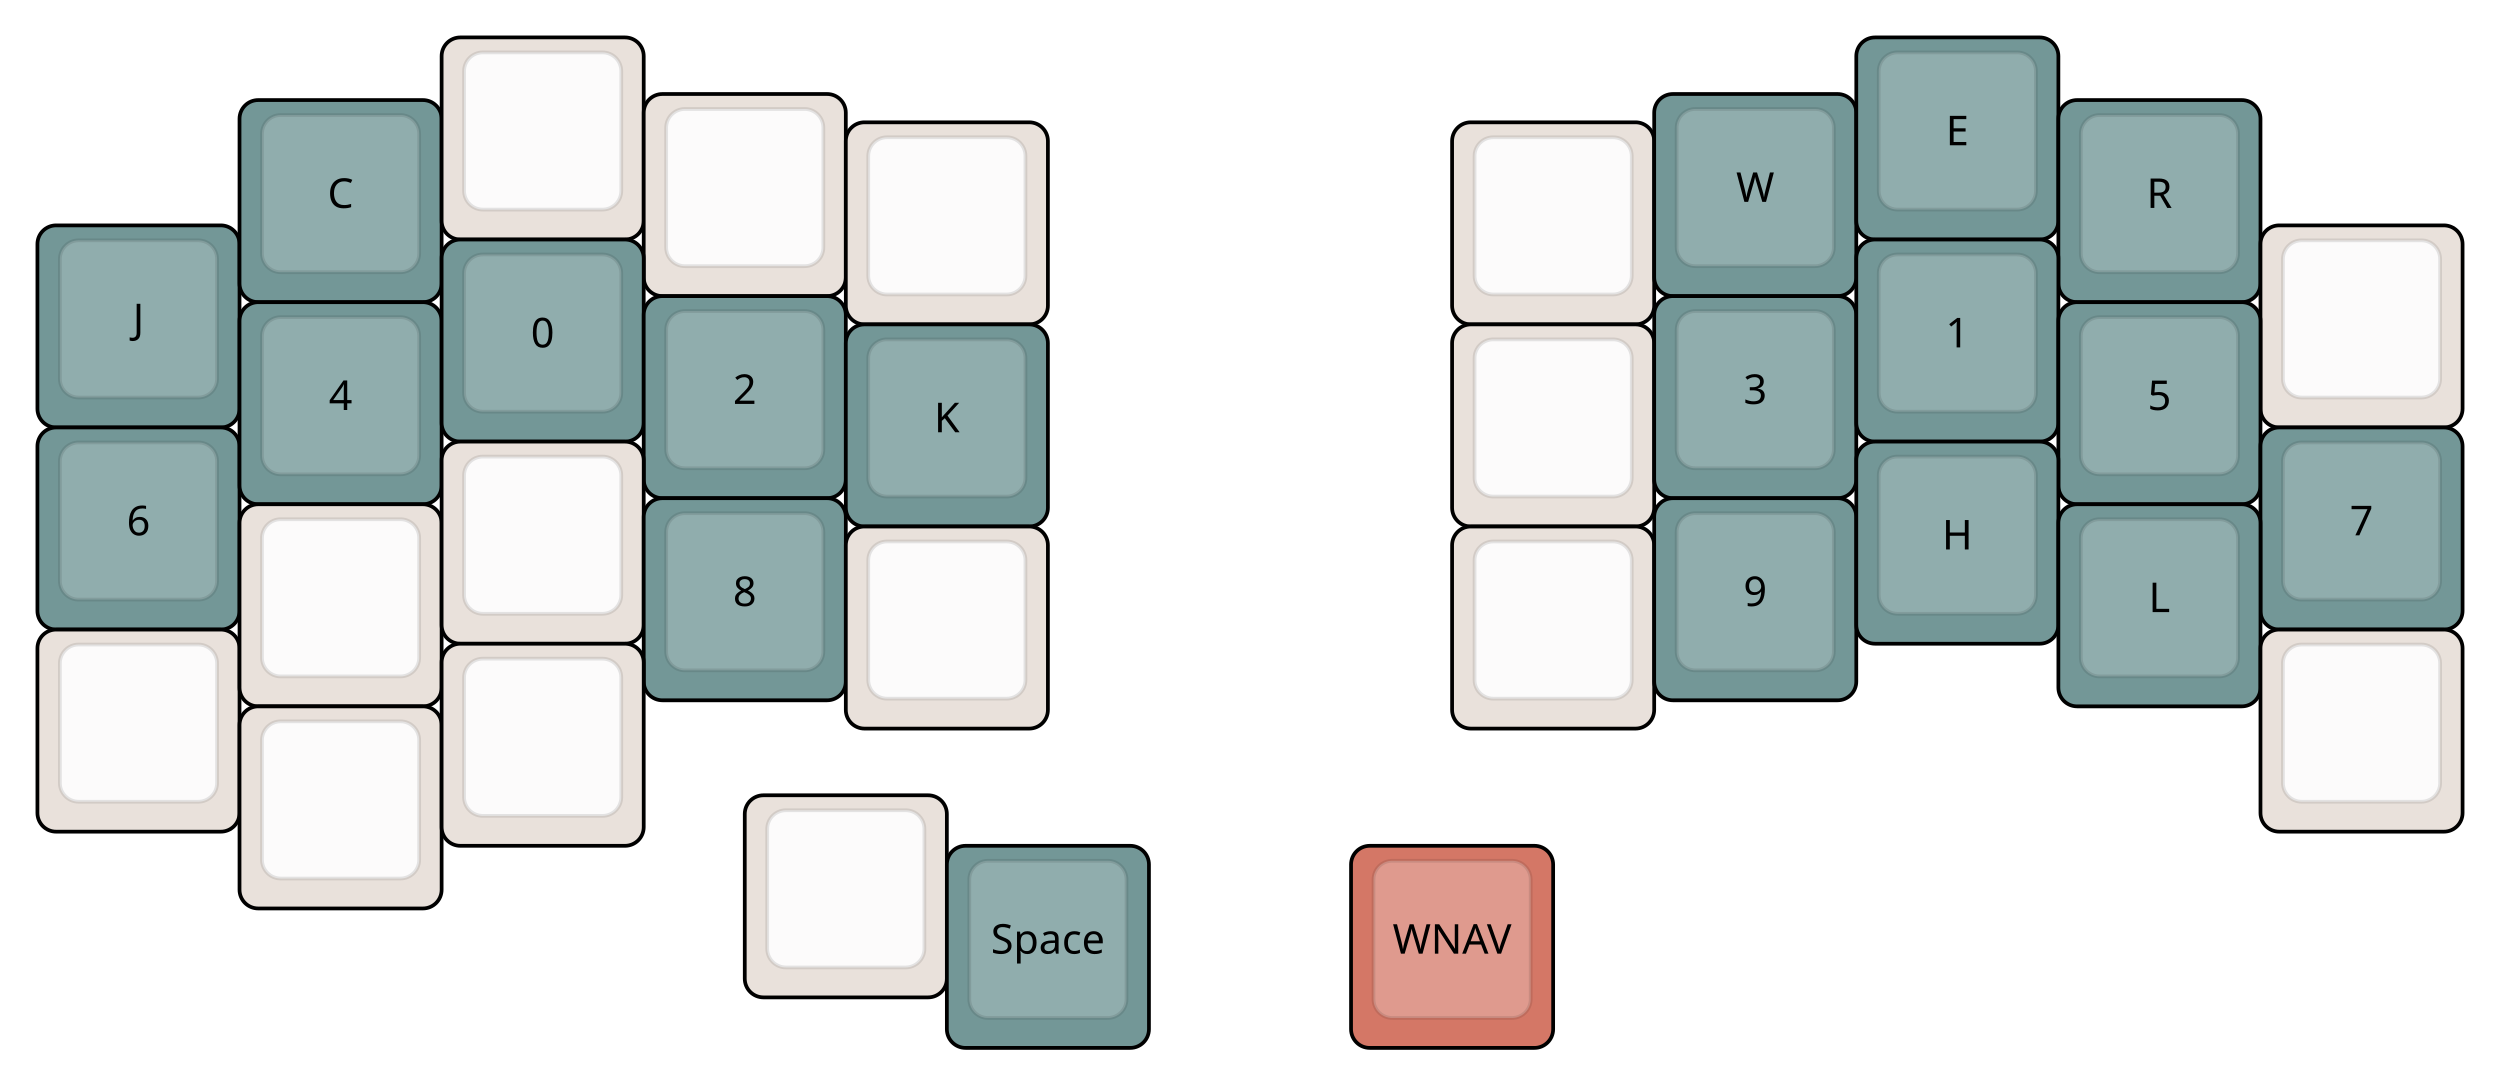
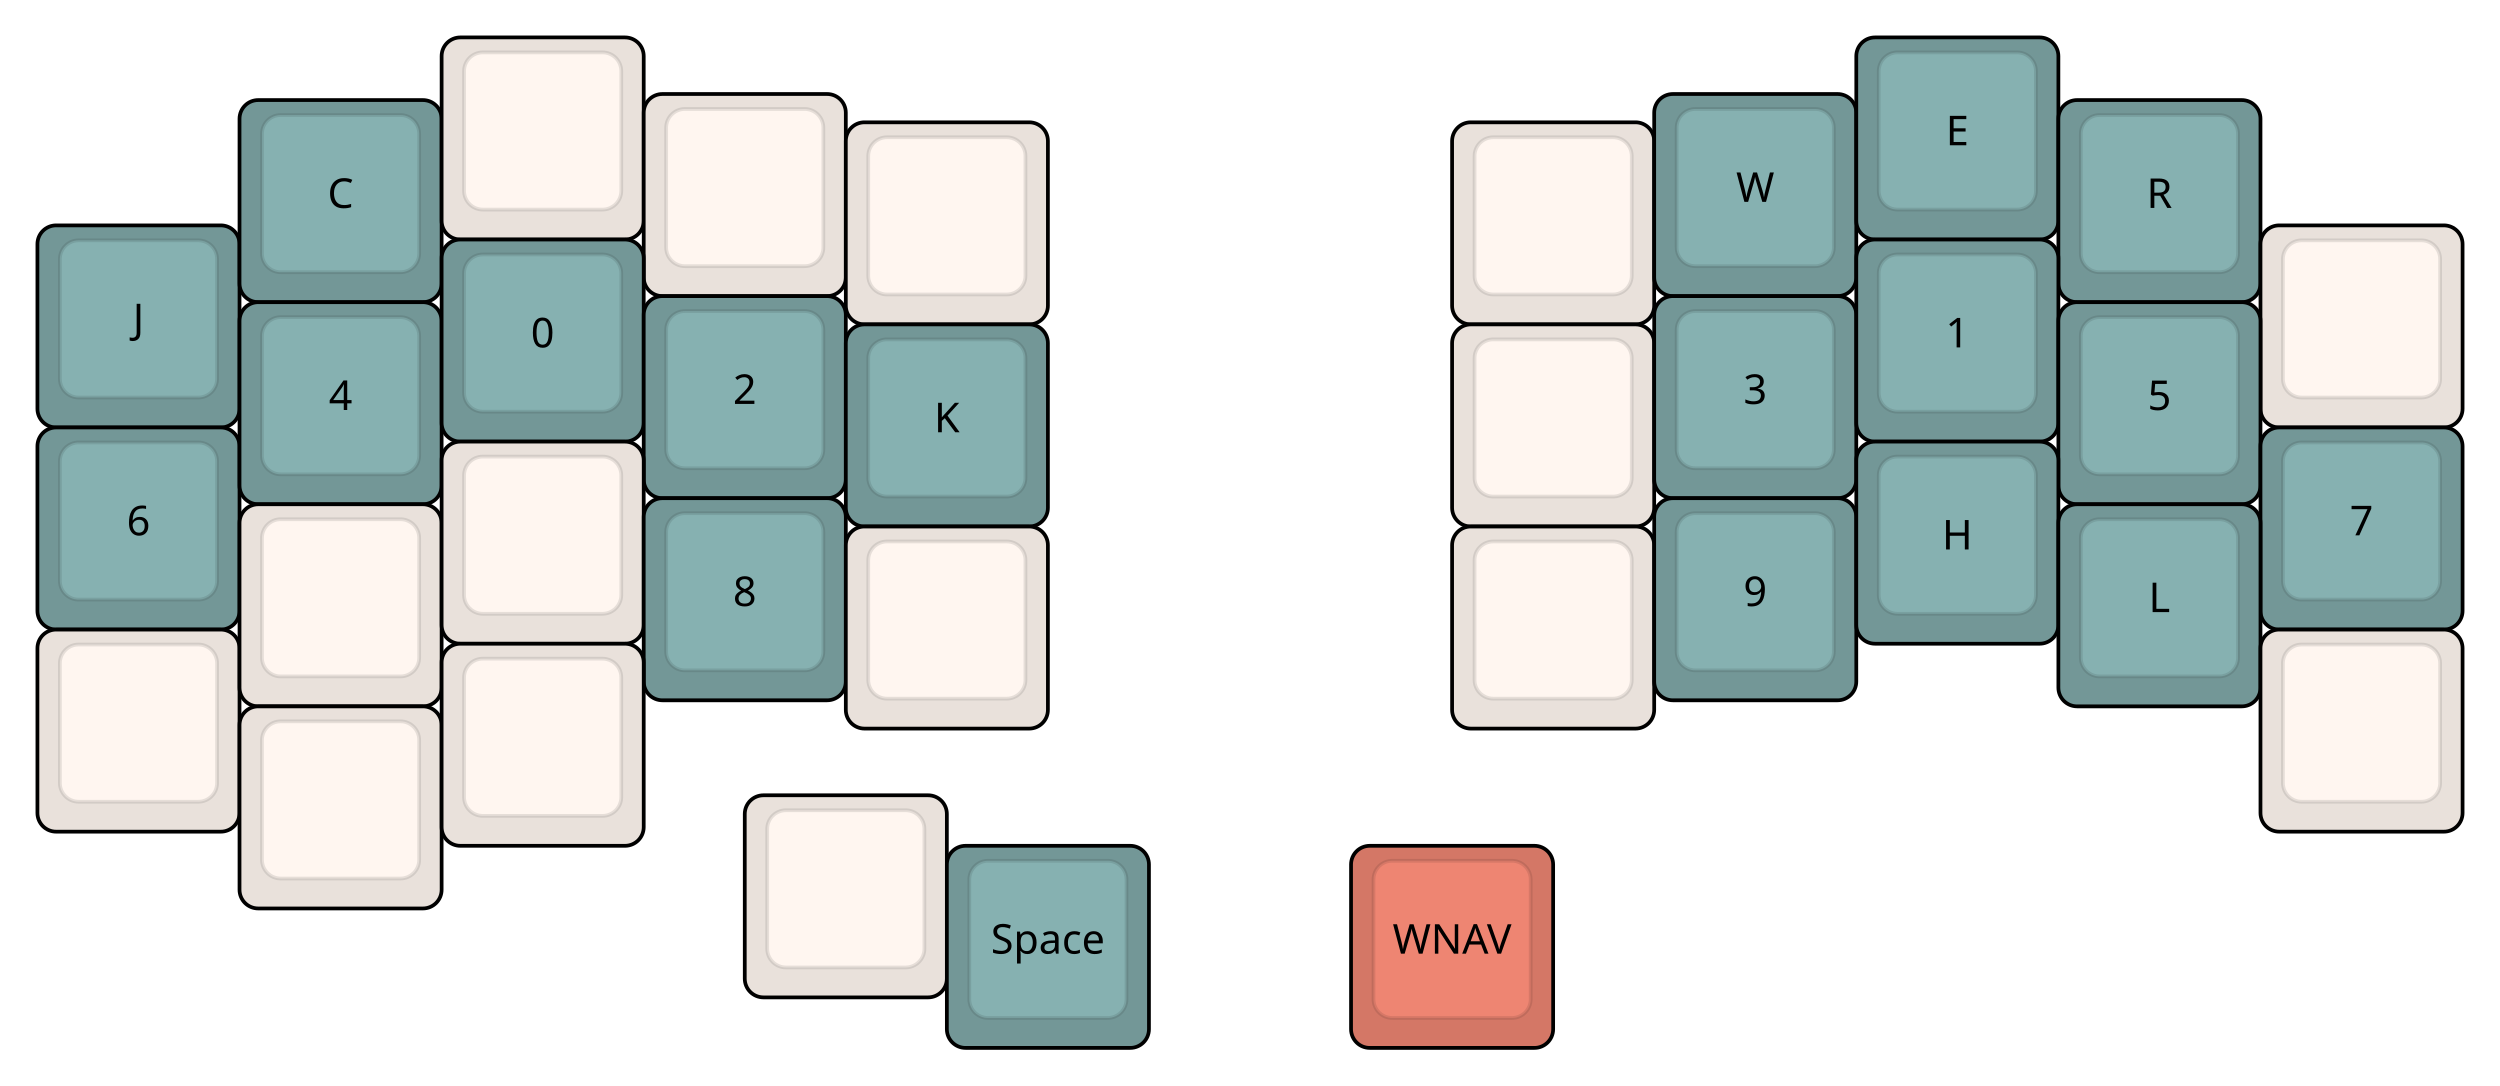
<svg xmlns="http://www.w3.org/2000/svg" width="668px" height="290x" viewBox="0 0 668 290">
  <style type="text/css">
    .keycap .border { stroke: black; stroke-width: 1; }
    .keycap .inner.border { stroke: rgba(0,0,0,.1); }
    .keycap { font-family: sans-serif; font-size: 11px}
    .keycap .sub { font-size: 9px}
  </style>
  <g class="keycap mod_implicit">
    <rect x="10" y="60.22" width="54" height="54" rx="5" fill="#739797" class="outer border" />
-     <rect x="16" y="64.22" width="42" height="42" rx="5" fill="#90adad" class="inner border" />
+     <rect x="16" y="64.22" width="42" height="42" rx="5" fill="#86b1b1" class="inner border" />
    <text x="37" y="85.22" text-anchor="middle" dominant-baseline="middle" class="main">
      <tspan x="37" dy="0">J</tspan>
    </text>
  </g>
  <g class="keycap mod_implicit">
    <rect x="64" y="26.74" width="54" height="54" rx="5" fill="#739797" class="outer border" />
-     <rect x="70" y="30.74" width="42" height="42" rx="5" fill="#90adad" class="inner border" />
+     <rect x="70" y="30.74" width="42" height="42" rx="5" fill="#86b1b1" class="inner border" />
    <text x="91" y="51.74" text-anchor="middle" dominant-baseline="middle" class="main">
      <tspan x="91" dy="0">C</tspan>
    </text>
  </g>
  <g class="keycap blank">
    <rect x="118" y="10" width="54" height="54" rx="5" fill="#e9e1db" class="outer border" />
-     <rect x="124" y="14" width="42" height="42" rx="5" fill="#fcfbfb" class="inner border" />
+     <rect x="124" y="14" width="42" height="42" rx="5" fill="#fff6f0" class="inner border" />
  </g>
  <g class="keycap blank">
    <rect x="172" y="25.12" width="54" height="54" rx="5" fill="#e9e1db" class="outer border" />
-     <rect x="178" y="29.12" width="42" height="42" rx="5" fill="#fcfbfb" class="inner border" />
+     <rect x="178" y="29.12" width="42" height="42" rx="5" fill="#fff6f0" class="inner border" />
  </g>
  <g class="keycap blank">
    <rect x="226" y="32.68" width="54" height="54" rx="5" fill="#e9e1db" class="outer border" />
-     <rect x="232" y="36.68" width="42" height="42" rx="5" fill="#fcfbfb" class="inner border" />
+     <rect x="232" y="36.68" width="42" height="42" rx="5" fill="#fff6f0" class="inner border" />
  </g>
  <g class="keycap blank">
    <rect x="388" y="32.68" width="54" height="54" rx="5" fill="#e9e1db" class="outer border" />
-     <rect x="394" y="36.68" width="42" height="42" rx="5" fill="#fcfbfb" class="inner border" />
+     <rect x="394" y="36.68" width="42" height="42" rx="5" fill="#fff6f0" class="inner border" />
  </g>
  <g class="keycap mod_implicit">
    <rect x="442" y="25.12" width="54" height="54" rx="5" fill="#739797" class="outer border" />
-     <rect x="448" y="29.12" width="42" height="42" rx="5" fill="#90adad" class="inner border" />
+     <rect x="448" y="29.12" width="42" height="42" rx="5" fill="#86b1b1" class="inner border" />
    <text x="469" y="50.12" text-anchor="middle" dominant-baseline="middle" class="main">
      <tspan x="469" dy="0">W</tspan>
    </text>
  </g>
  <g class="keycap mod_implicit">
    <rect x="496" y="10" width="54" height="54" rx="5" fill="#739797" class="outer border" />
-     <rect x="502" y="14" width="42" height="42" rx="5" fill="#90adad" class="inner border" />
+     <rect x="502" y="14" width="42" height="42" rx="5" fill="#86b1b1" class="inner border" />
    <text x="523" y="35" text-anchor="middle" dominant-baseline="middle" class="main">
      <tspan x="523" dy="0">E</tspan>
    </text>
  </g>
  <g class="keycap mod_implicit">
    <rect x="550" y="26.74" width="54" height="54" rx="5" fill="#739797" class="outer border" />
-     <rect x="556" y="30.74" width="42" height="42" rx="5" fill="#90adad" class="inner border" />
+     <rect x="556" y="30.74" width="42" height="42" rx="5" fill="#86b1b1" class="inner border" />
    <text x="577" y="51.74" text-anchor="middle" dominant-baseline="middle" class="main">
      <tspan x="577" dy="0">R</tspan>
    </text>
  </g>
  <g class="keycap blank">
    <rect x="604" y="60.22" width="54" height="54" rx="5" fill="#e9e1db" class="outer border" />
-     <rect x="610" y="64.22" width="42" height="42" rx="5" fill="#fcfbfb" class="inner border" />
+     <rect x="610" y="64.22" width="42" height="42" rx="5" fill="#fff6f0" class="inner border" />
  </g>
  <g class="keycap mod_implicit">
    <rect x="10" y="114.22" width="54" height="54" rx="5" fill="#739797" class="outer border" />
-     <rect x="16" y="118.22" width="42" height="42" rx="5" fill="#90adad" class="inner border" />
+     <rect x="16" y="118.22" width="42" height="42" rx="5" fill="#86b1b1" class="inner border" />
    <text x="37" y="139.22" text-anchor="middle" dominant-baseline="middle" class="main">
      <tspan x="37" dy="0">6</tspan>
    </text>
  </g>
  <g class="keycap mod_implicit">
    <rect x="64" y="80.74" width="54" height="54" rx="5" fill="#739797" class="outer border" />
-     <rect x="70" y="84.74" width="42" height="42" rx="5" fill="#90adad" class="inner border" />
+     <rect x="70" y="84.74" width="42" height="42" rx="5" fill="#86b1b1" class="inner border" />
    <text x="91" y="105.74" text-anchor="middle" dominant-baseline="middle" class="main">
      <tspan x="91" dy="0">4</tspan>
    </text>
  </g>
  <g class="keycap mod_implicit">
    <rect x="118" y="64" width="54" height="54" rx="5" fill="#739797" class="outer border" />
-     <rect x="124" y="68" width="42" height="42" rx="5" fill="#90adad" class="inner border" />
+     <rect x="124" y="68" width="42" height="42" rx="5" fill="#86b1b1" class="inner border" />
    <text x="145" y="89" text-anchor="middle" dominant-baseline="middle" class="main">
      <tspan x="145" dy="0">0</tspan>
    </text>
  </g>
  <g class="keycap mod_implicit">
    <rect x="172" y="79.12" width="54" height="54" rx="5" fill="#739797" class="outer border" />
-     <rect x="178" y="83.12" width="42" height="42" rx="5" fill="#90adad" class="inner border" />
+     <rect x="178" y="83.12" width="42" height="42" rx="5" fill="#86b1b1" class="inner border" />
    <text x="199" y="104.12" text-anchor="middle" dominant-baseline="middle" class="main">
      <tspan x="199" dy="0">2</tspan>
    </text>
  </g>
  <g class="keycap mod_implicit">
    <rect x="226" y="86.68" width="54" height="54" rx="5" fill="#739797" class="outer border" />
-     <rect x="232" y="90.68" width="42" height="42" rx="5" fill="#90adad" class="inner border" />
+     <rect x="232" y="90.68" width="42" height="42" rx="5" fill="#86b1b1" class="inner border" />
    <text x="253" y="111.68" text-anchor="middle" dominant-baseline="middle" class="main">
      <tspan x="253" dy="0">K</tspan>
    </text>
  </g>
  <g class="keycap blank">
    <rect x="388" y="86.68" width="54" height="54" rx="5" fill="#e9e1db" class="outer border" />
-     <rect x="394" y="90.68" width="42" height="42" rx="5" fill="#fcfbfb" class="inner border" />
+     <rect x="394" y="90.68" width="42" height="42" rx="5" fill="#fff6f0" class="inner border" />
  </g>
  <g class="keycap mod_implicit">
    <rect x="442" y="79.12" width="54" height="54" rx="5" fill="#739797" class="outer border" />
-     <rect x="448" y="83.12" width="42" height="42" rx="5" fill="#90adad" class="inner border" />
+     <rect x="448" y="83.12" width="42" height="42" rx="5" fill="#86b1b1" class="inner border" />
    <text x="469" y="104.12" text-anchor="middle" dominant-baseline="middle" class="main">
      <tspan x="469" dy="0">3</tspan>
    </text>
  </g>
  <g class="keycap mod_implicit">
    <rect x="496" y="64" width="54" height="54" rx="5" fill="#739797" class="outer border" />
-     <rect x="502" y="68" width="42" height="42" rx="5" fill="#90adad" class="inner border" />
+     <rect x="502" y="68" width="42" height="42" rx="5" fill="#86b1b1" class="inner border" />
    <text x="523" y="89" text-anchor="middle" dominant-baseline="middle" class="main">
      <tspan x="523" dy="0">1</tspan>
    </text>
  </g>
  <g class="keycap mod_implicit">
    <rect x="550" y="80.74" width="54" height="54" rx="5" fill="#739797" class="outer border" />
-     <rect x="556" y="84.74" width="42" height="42" rx="5" fill="#90adad" class="inner border" />
+     <rect x="556" y="84.74" width="42" height="42" rx="5" fill="#86b1b1" class="inner border" />
    <text x="577" y="105.74" text-anchor="middle" dominant-baseline="middle" class="main">
      <tspan x="577" dy="0">5</tspan>
    </text>
  </g>
  <g class="keycap mod_implicit">
    <rect x="604" y="114.22" width="54" height="54" rx="5" fill="#739797" class="outer border" />
-     <rect x="610" y="118.22" width="42" height="42" rx="5" fill="#90adad" class="inner border" />
+     <rect x="610" y="118.22" width="42" height="42" rx="5" fill="#86b1b1" class="inner border" />
    <text x="631" y="139.22" text-anchor="middle" dominant-baseline="middle" class="main">
      <tspan x="631" dy="0">7</tspan>
    </text>
  </g>
  <g class="keycap blank">
    <rect x="10" y="168.22" width="54" height="54" rx="5" fill="#e9e1db" class="outer border" />
-     <rect x="16" y="172.22" width="42" height="42" rx="5" fill="#fcfbfb" class="inner border" />
+     <rect x="16" y="172.22" width="42" height="42" rx="5" fill="#fff6f0" class="inner border" />
  </g>
  <g class="keycap blank">
    <rect x="64" y="134.74" width="54" height="54" rx="5" fill="#e9e1db" class="outer border" />
-     <rect x="70" y="138.74" width="42" height="42" rx="5" fill="#fcfbfb" class="inner border" />
+     <rect x="70" y="138.74" width="42" height="42" rx="5" fill="#fff6f0" class="inner border" />
  </g>
  <g class="keycap blank">
    <rect x="118" y="118" width="54" height="54" rx="5" fill="#e9e1db" class="outer border" />
-     <rect x="124" y="122" width="42" height="42" rx="5" fill="#fcfbfb" class="inner border" />
+     <rect x="124" y="122" width="42" height="42" rx="5" fill="#fff6f0" class="inner border" />
  </g>
  <g class="keycap mod_implicit">
    <rect x="172" y="133.12" width="54" height="54" rx="5" fill="#739797" class="outer border" />
-     <rect x="178" y="137.12" width="42" height="42" rx="5" fill="#90adad" class="inner border" />
+     <rect x="178" y="137.12" width="42" height="42" rx="5" fill="#86b1b1" class="inner border" />
    <text x="199" y="158.12" text-anchor="middle" dominant-baseline="middle" class="main">
      <tspan x="199" dy="0">8</tspan>
    </text>
  </g>
  <g class="keycap blank">
    <rect x="226" y="140.68" width="54" height="54" rx="5" fill="#e9e1db" class="outer border" />
-     <rect x="232" y="144.68" width="42" height="42" rx="5" fill="#fcfbfb" class="inner border" />
+     <rect x="232" y="144.68" width="42" height="42" rx="5" fill="#fff6f0" class="inner border" />
  </g>
  <g class="keycap blank">
    <rect x="388" y="140.68" width="54" height="54" rx="5" fill="#e9e1db" class="outer border" />
-     <rect x="394" y="144.68" width="42" height="42" rx="5" fill="#fcfbfb" class="inner border" />
+     <rect x="394" y="144.68" width="42" height="42" rx="5" fill="#fff6f0" class="inner border" />
  </g>
  <g class="keycap mod_implicit">
    <rect x="442" y="133.12" width="54" height="54" rx="5" fill="#739797" class="outer border" />
-     <rect x="448" y="137.12" width="42" height="42" rx="5" fill="#90adad" class="inner border" />
+     <rect x="448" y="137.12" width="42" height="42" rx="5" fill="#86b1b1" class="inner border" />
    <text x="469" y="158.12" text-anchor="middle" dominant-baseline="middle" class="main">
      <tspan x="469" dy="0">9</tspan>
    </text>
  </g>
  <g class="keycap mod_implicit">
    <rect x="496" y="118" width="54" height="54" rx="5" fill="#739797" class="outer border" />
-     <rect x="502" y="122" width="42" height="42" rx="5" fill="#90adad" class="inner border" />
+     <rect x="502" y="122" width="42" height="42" rx="5" fill="#86b1b1" class="inner border" />
    <text x="523" y="143" text-anchor="middle" dominant-baseline="middle" class="main">
      <tspan x="523" dy="0">H</tspan>
    </text>
  </g>
  <g class="keycap mod_implicit">
    <rect x="550" y="134.74" width="54" height="54" rx="5" fill="#739797" class="outer border" />
-     <rect x="556" y="138.74" width="42" height="42" rx="5" fill="#90adad" class="inner border" />
+     <rect x="556" y="138.74" width="42" height="42" rx="5" fill="#86b1b1" class="inner border" />
    <text x="577" y="159.74" text-anchor="middle" dominant-baseline="middle" class="main">
      <tspan x="577" dy="0">L</tspan>
    </text>
  </g>
  <g class="keycap blank">
    <rect x="604" y="168.22" width="54" height="54" rx="5" fill="#e9e1db" class="outer border" />
-     <rect x="610" y="172.22" width="42" height="42" rx="5" fill="#fcfbfb" class="inner border" />
+     <rect x="610" y="172.22" width="42" height="42" rx="5" fill="#fff6f0" class="inner border" />
  </g>
  <g class="keycap blank">
    <rect x="64" y="188.74" width="54" height="54" rx="5" fill="#e9e1db" class="outer border" />
-     <rect x="70" y="192.74" width="42" height="42" rx="5" fill="#fcfbfb" class="inner border" />
+     <rect x="70" y="192.74" width="42" height="42" rx="5" fill="#fff6f0" class="inner border" />
  </g>
  <g class="keycap blank">
    <rect x="118" y="172" width="54" height="54" rx="5" fill="#e9e1db" class="outer border" />
-     <rect x="124" y="176" width="42" height="42" rx="5" fill="#fcfbfb" class="inner border" />
+     <rect x="124" y="176" width="42" height="42" rx="5" fill="#fff6f0" class="inner border" />
  </g>
  <g class="keycap blank">
    <rect x="199" y="212.5" width="54" height="54" rx="5" fill="#e9e1db" class="outer border" />
-     <rect x="205" y="216.5" width="42" height="42" rx="5" fill="#fcfbfb" class="inner border" />
+     <rect x="205" y="216.5" width="42" height="42" rx="5" fill="#fff6f0" class="inner border" />
  </g>
  <g class="keycap mod_implicit">
    <rect x="253" y="226" width="54" height="54" rx="5" fill="#739797" class="outer border" />
-     <rect x="259" y="230" width="42" height="42" rx="5" fill="#90adad" class="inner border" />
+     <rect x="259" y="230" width="42" height="42" rx="5" fill="#86b1b1" class="inner border" />
    <text x="280" y="251" text-anchor="middle" dominant-baseline="middle" class="main">
      <tspan x="280" dy="0">Space</tspan>
    </text>
  </g>
  <g class="keycap active_layer">
    <rect x="361" y="226" width="54" height="54" rx="5" fill="#d47766" class="outer border" />
-     <rect x="367" y="230" width="42" height="42" rx="5" fill="#df9a8e" class="inner border" />
+     <rect x="367" y="230" width="42" height="42" rx="5" fill="#ee8572" class="inner border" />
    <text x="388" y="251" text-anchor="middle" dominant-baseline="middle" class="main">
      <tspan x="388" dy="0">WNAV</tspan>
    </text>
  </g>
</svg>
